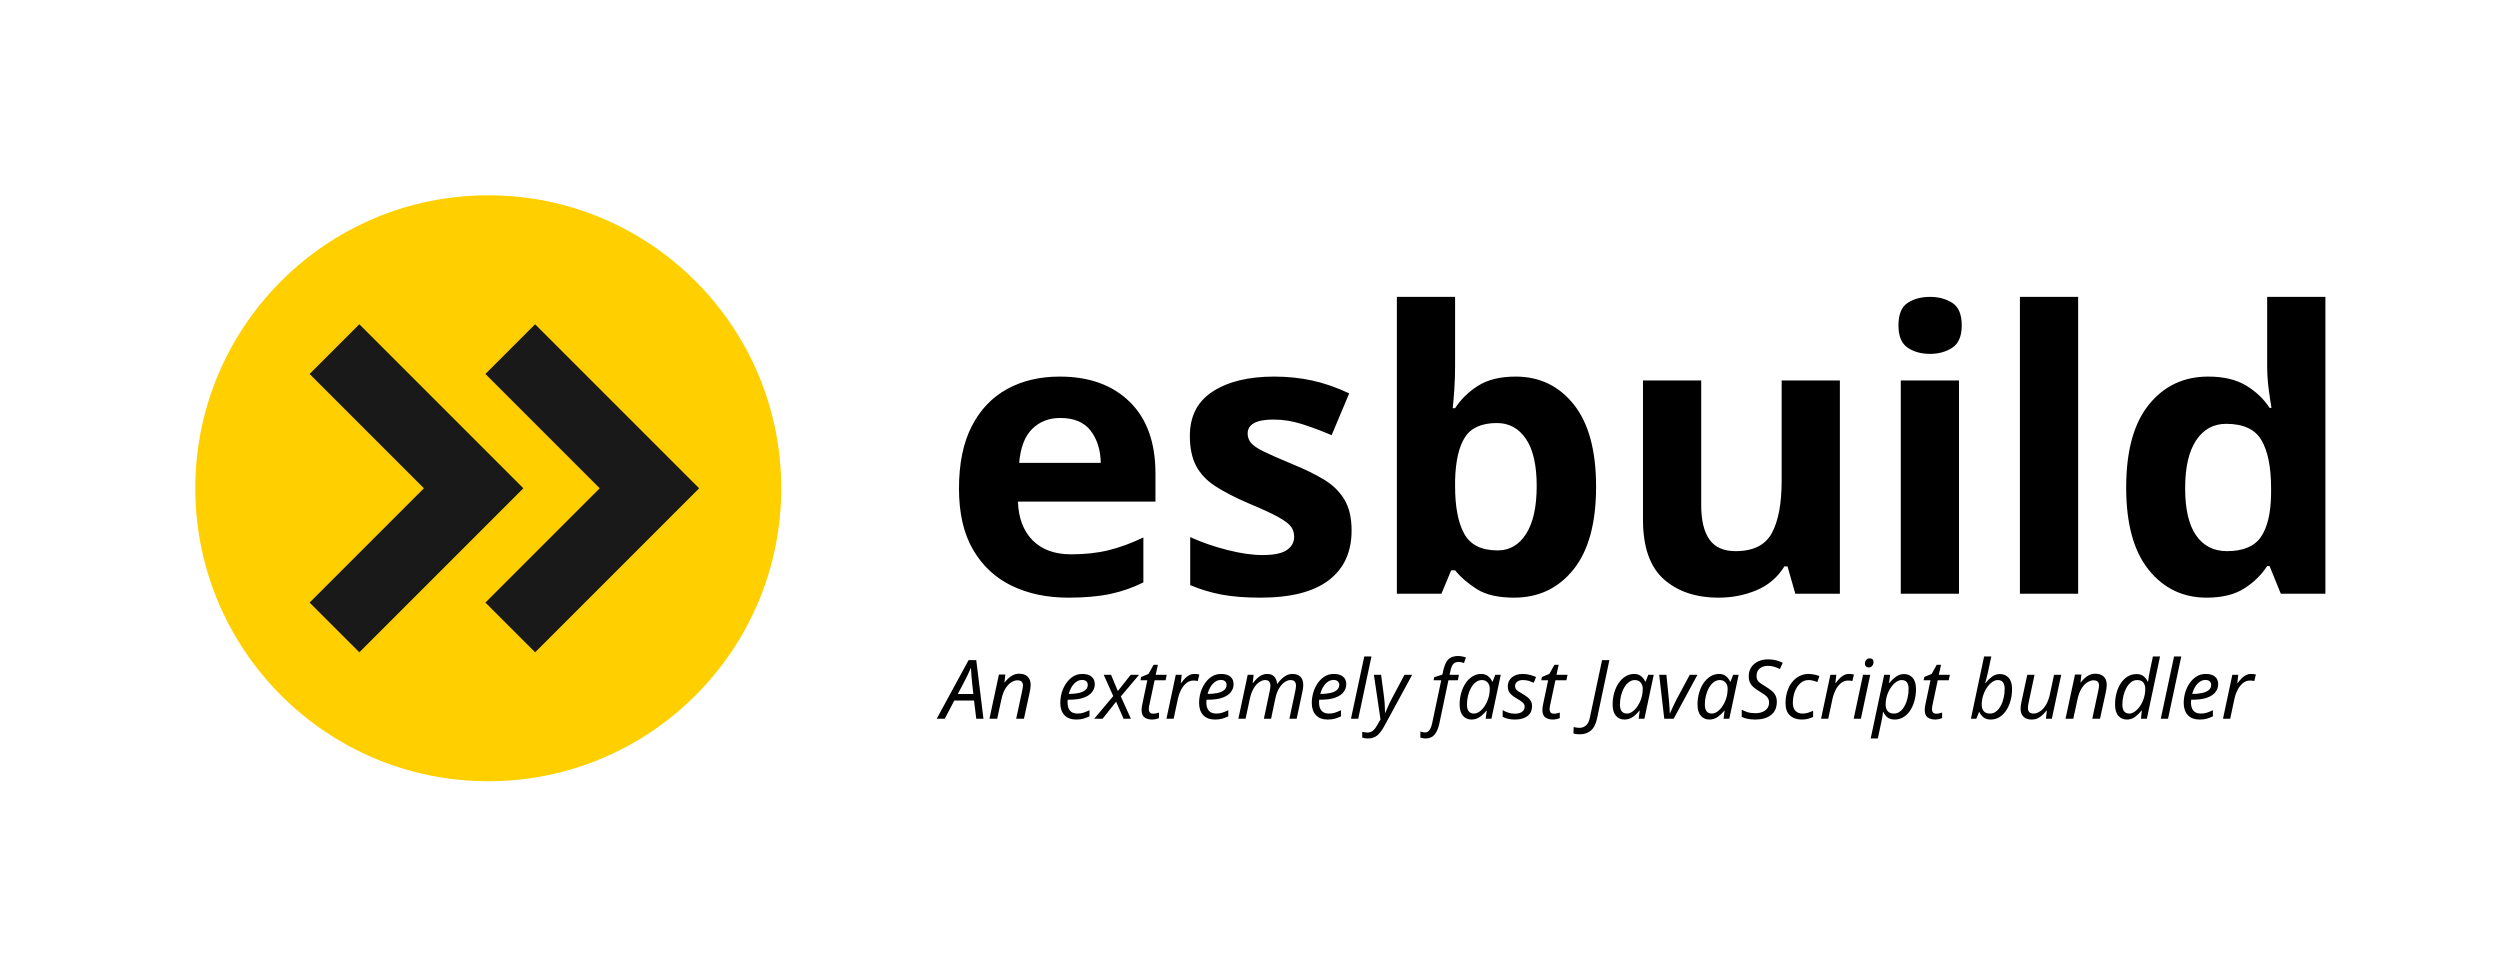
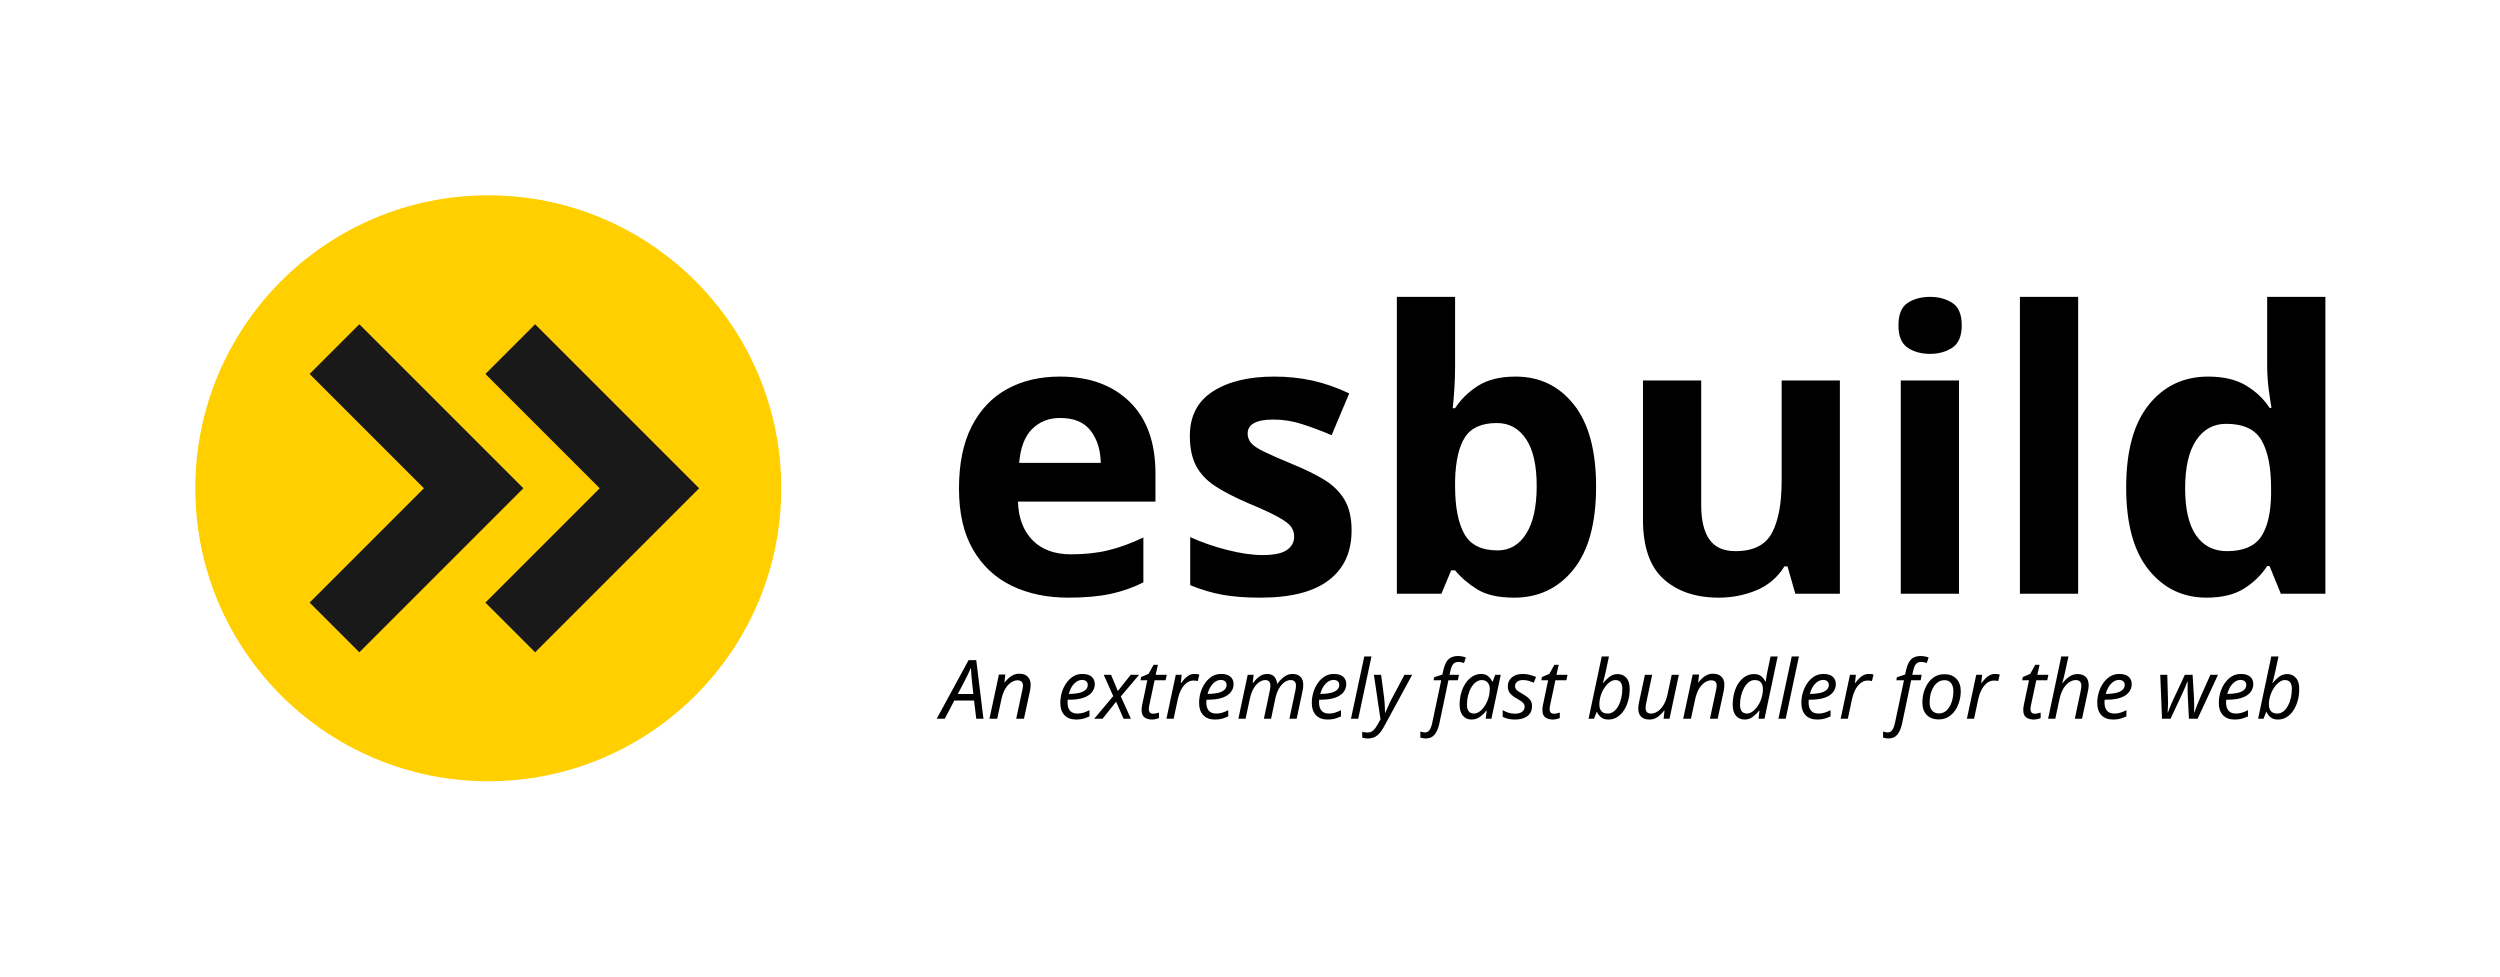
<svg xmlns="http://www.w3.org/2000/svg" width="640" height="250" fill="black" font-family="sans-serif">
  <circle cx="125" cy="125" r="75" fill="#FFCF00" />
  <path d="M85.625 89.375L121.25 125L85.625 160.625M130.625 89.375L166.25 125L130.625 160.625" fill="none" stroke="#191919" stroke-width="18" />
  <text x="241" y="152" font-size="100" font-weight="bold">esbuild</text>
-   <text x="241" y="184" font-size="21" font-style="italic">An extremely fast JavaScript bundler</text>
+   <text x="241" y="184" font-size="21" font-style="italic">An extremely fast bundler for the web</text>
</svg>
